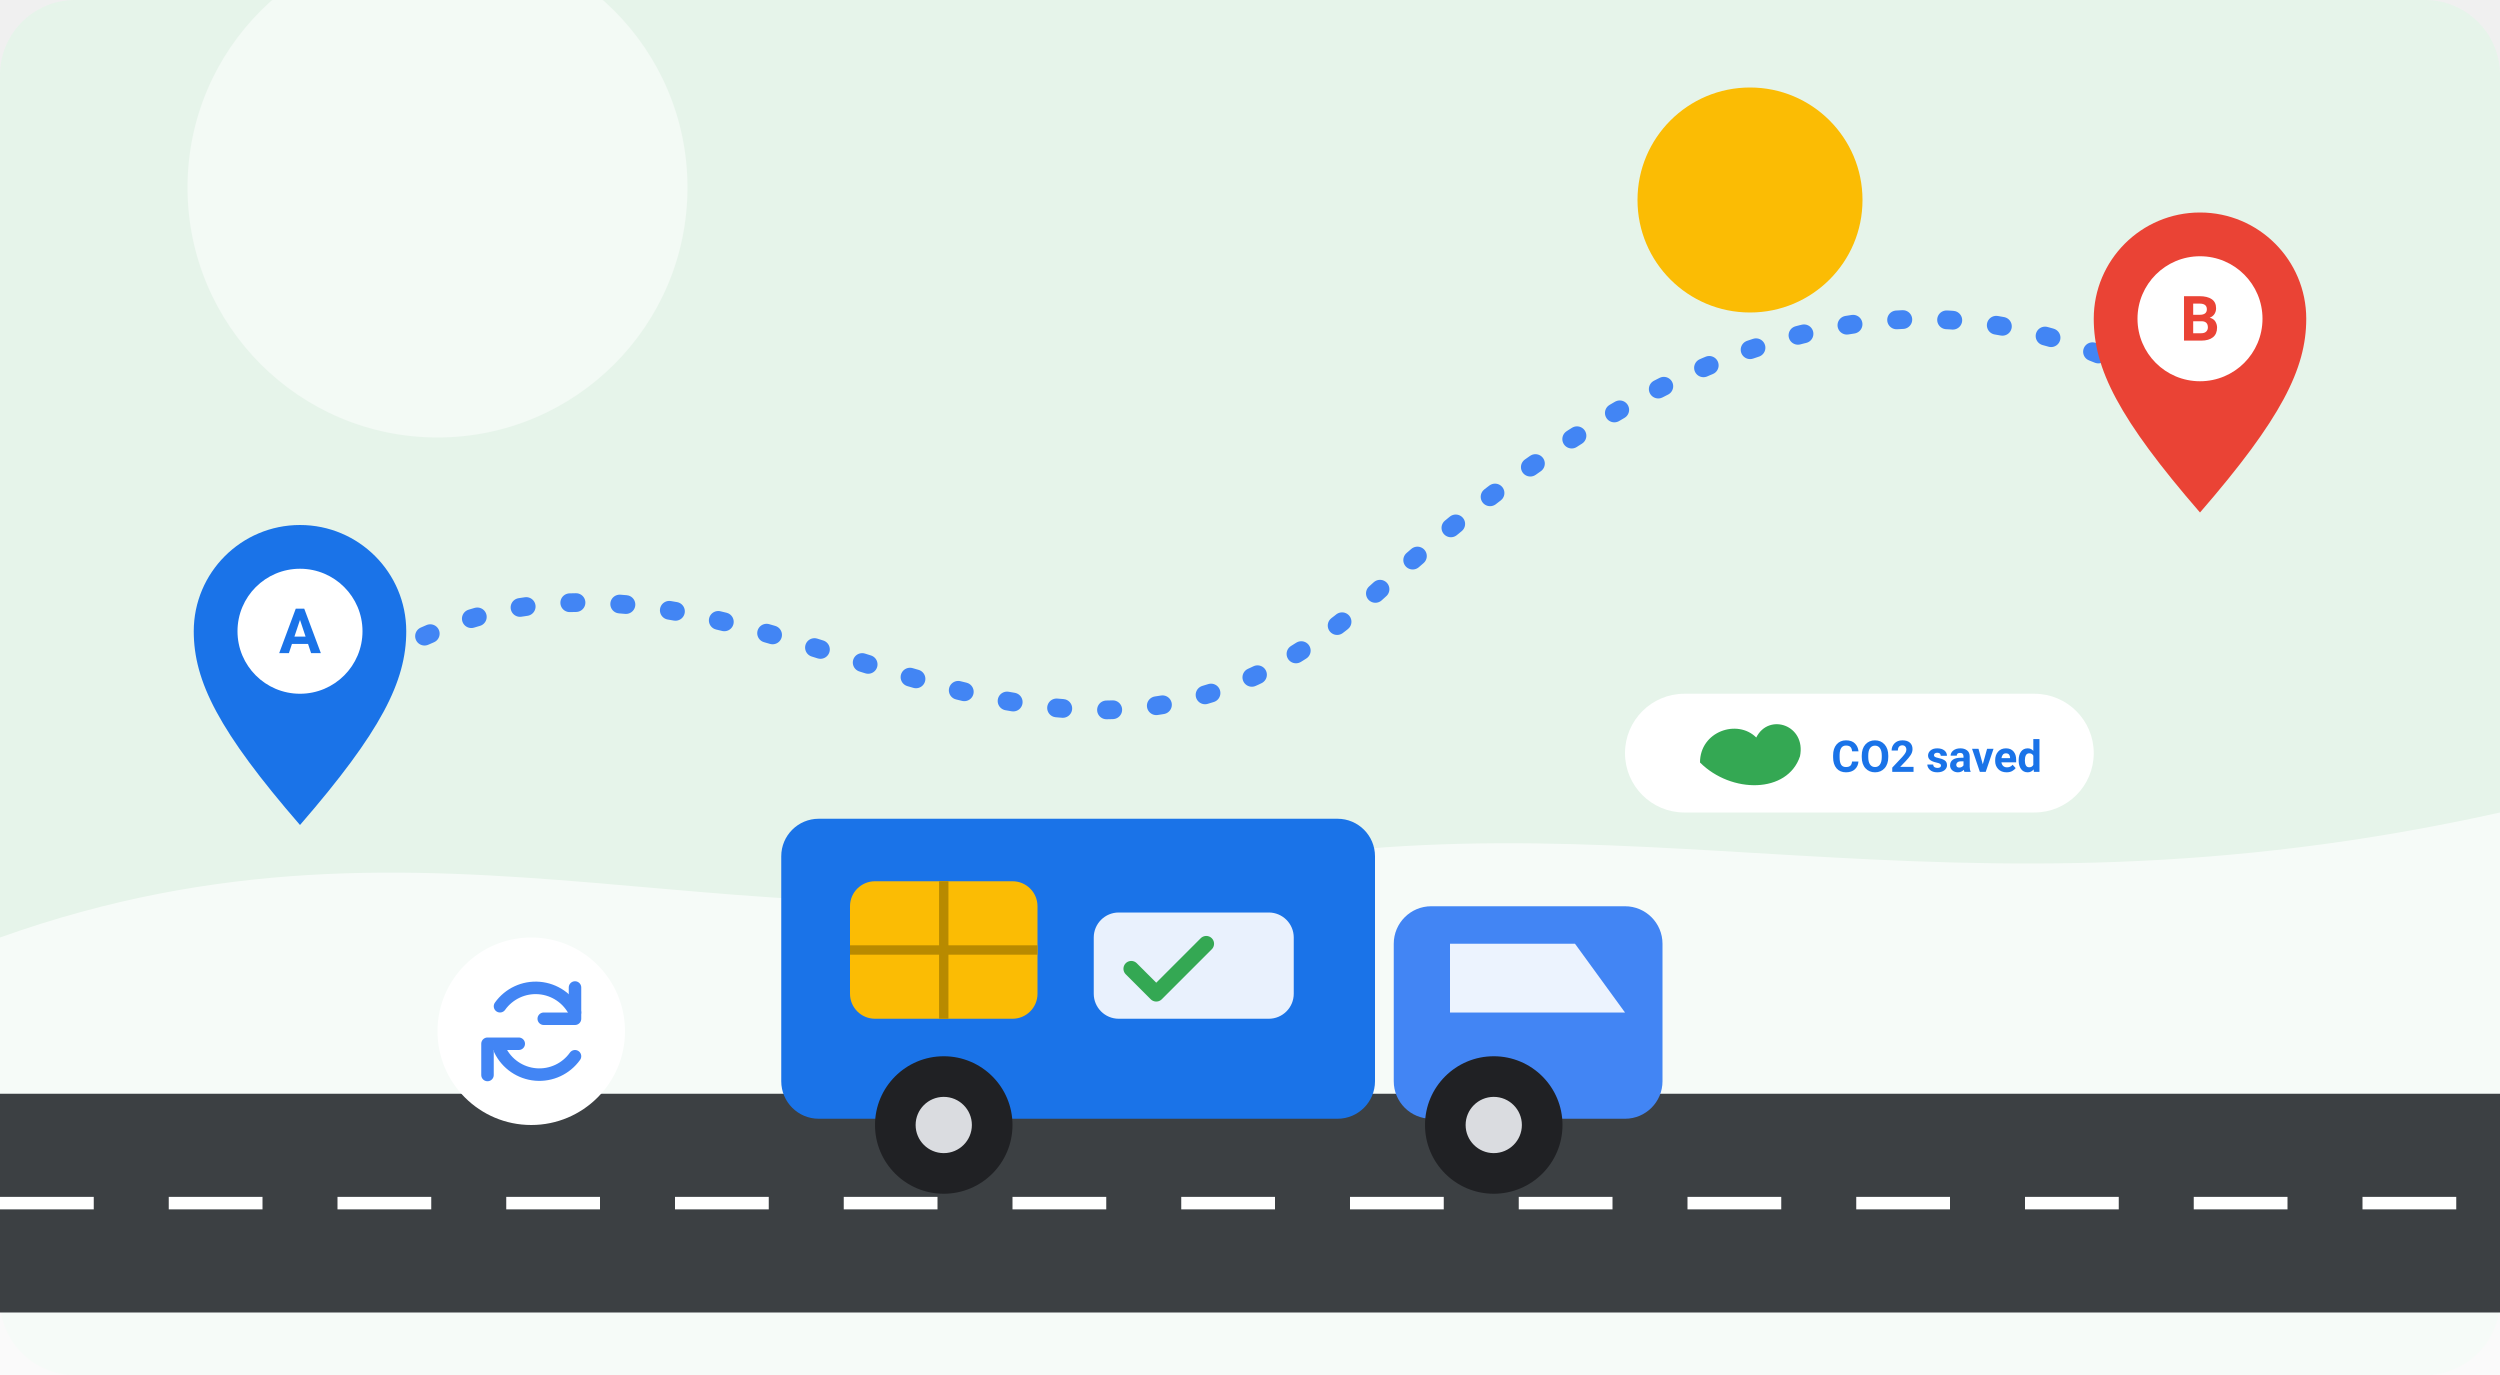
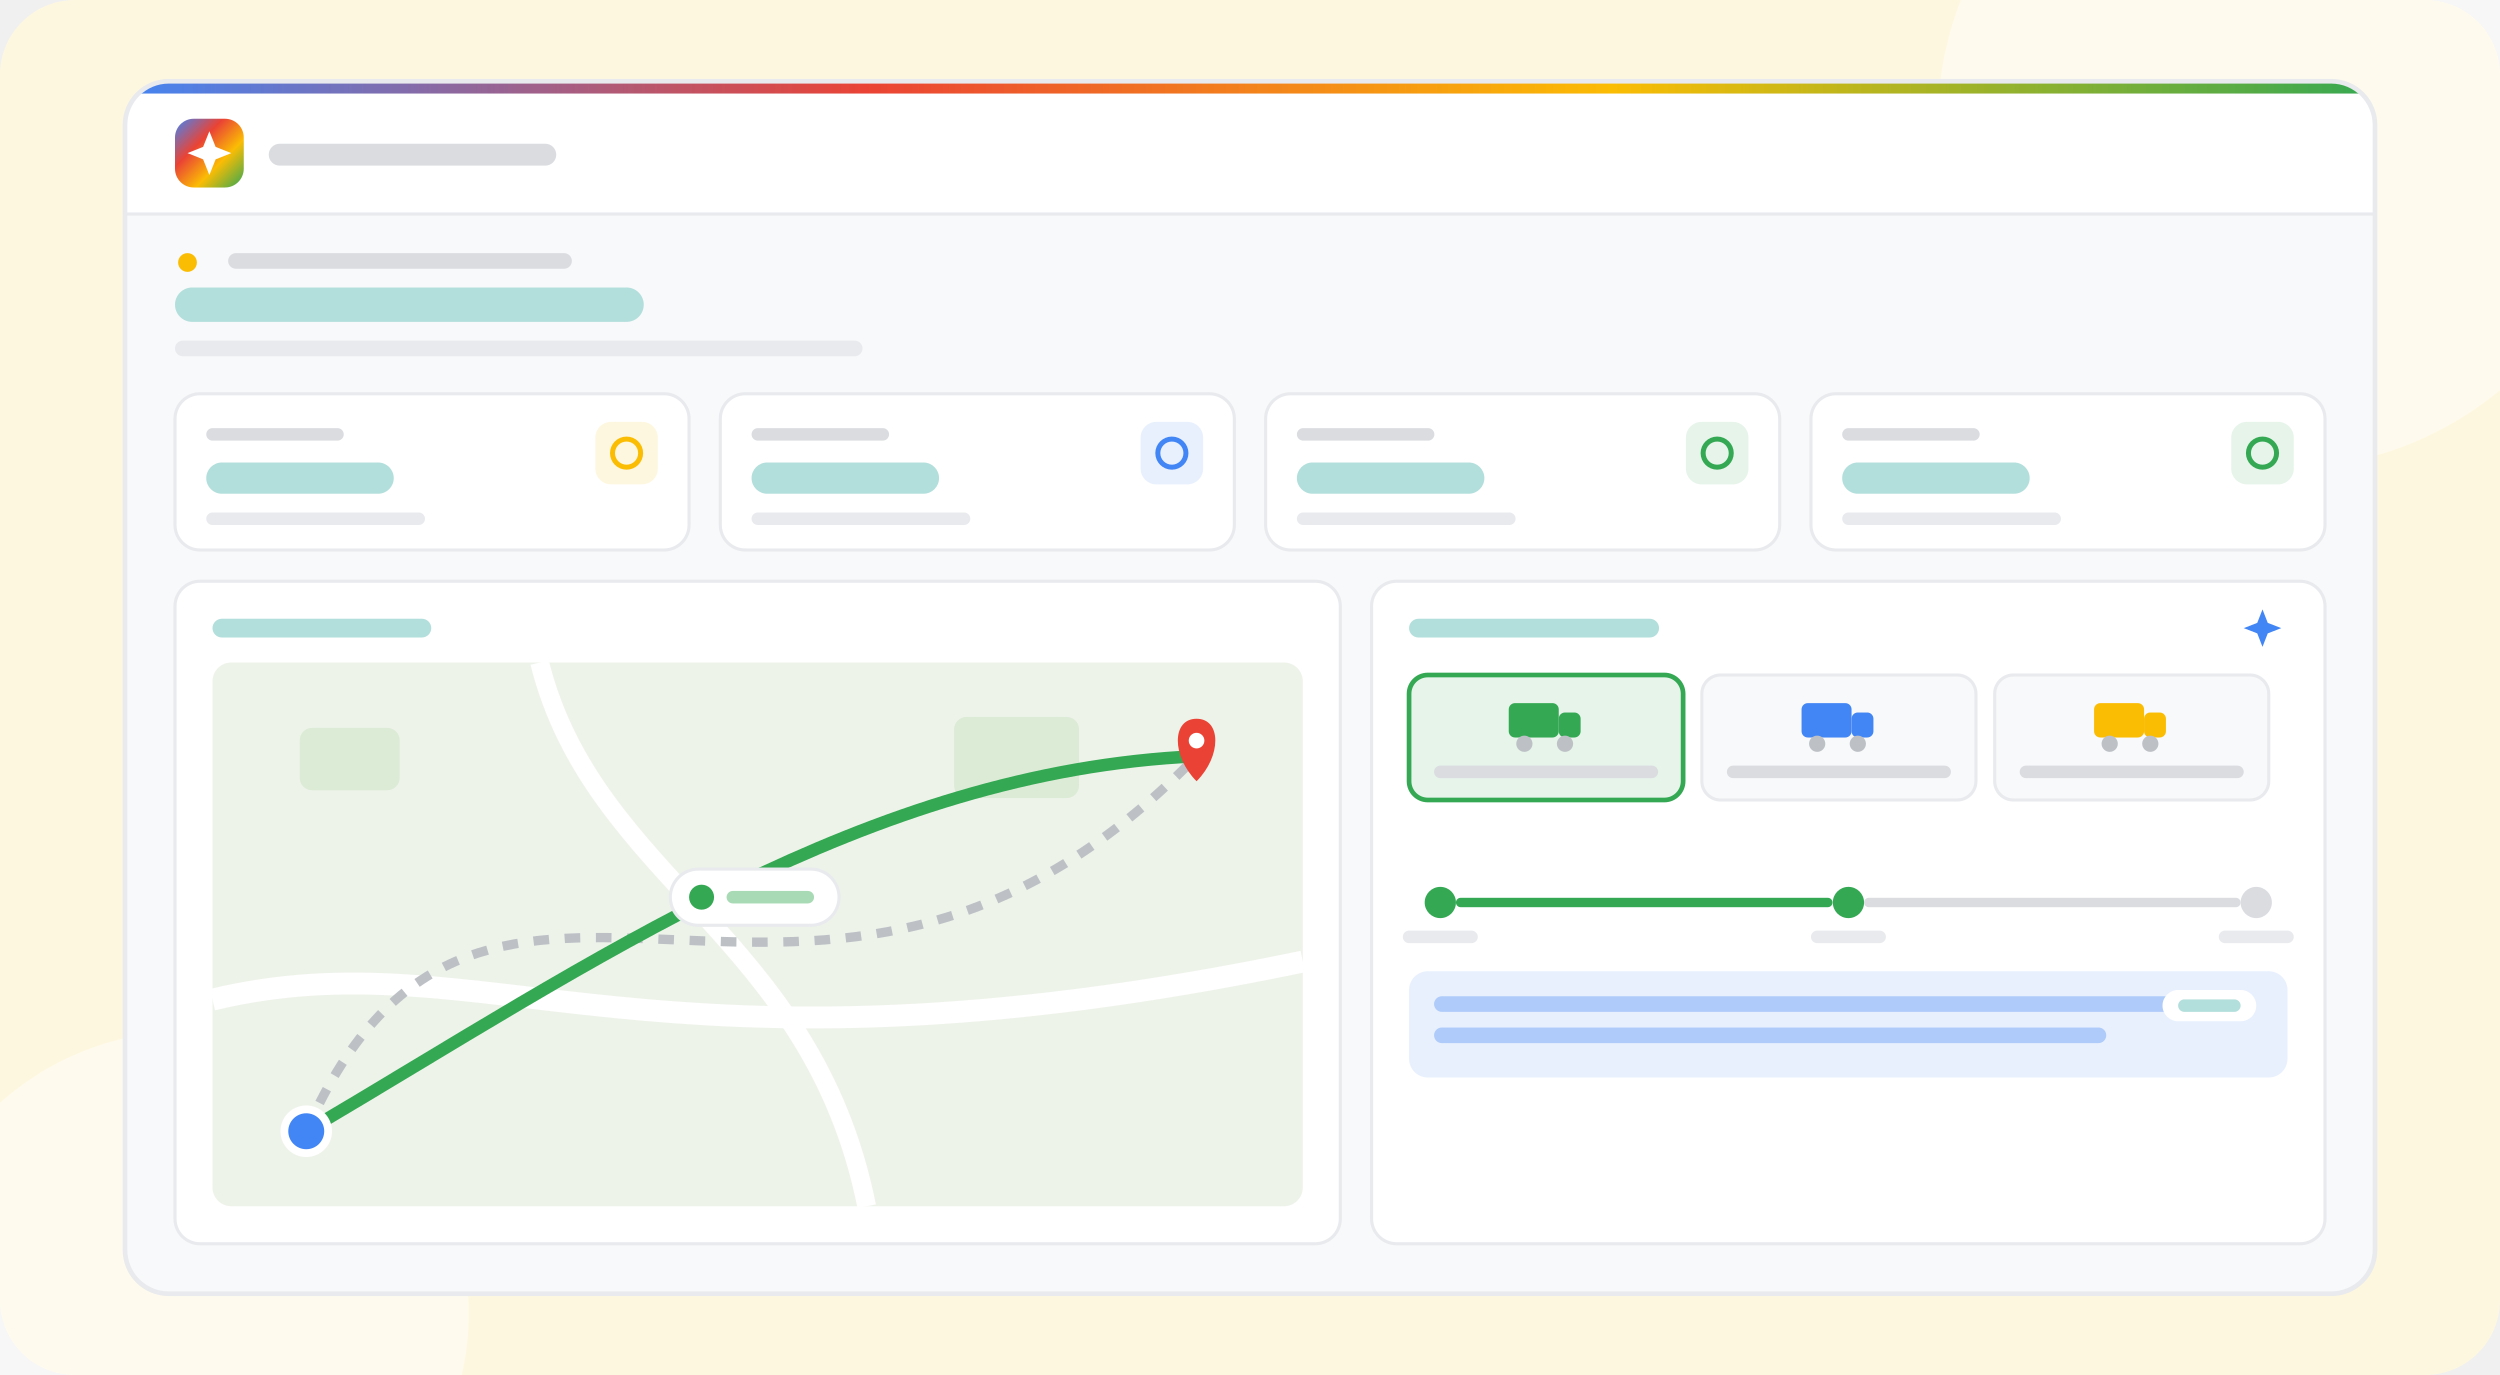
- <svg xmlns="http://www.w3.org/2000/svg" viewBox="0 0 800 440" width="800" height="440" font-family="Google Sans, Roboto, Arial, sans-serif" role="img">
-   <rect width="800" height="440" rx="24" fill="#E6F4EA" />
-   <circle cx="560" cy="64" r="36" fill="#FBBC04" />
-   <circle cx="140" cy="60" r="80" fill="#fff" opacity="0.5" />
-   <path d="M0,300 C140,250 240,310 380,280 C520,250 620,300 800,260 V440 H0z" fill="#fff" opacity="0.65" />
-   <path d="M96,230 C220,120 320,300 440,190 S640,90 704,130" fill="none" stroke="#4285F4" stroke-width="6" stroke-dasharray="2 14" stroke-linecap="round" />
-   <path d="M96,264 c-26,-30 -34,-46 -34,-62 a34,34 0 1 1 68,0 c0,16 -8,32 -34,62z" fill="#1A73E8" />
-   <circle cx="96" cy="202" r="20" fill="#fff" />
-   <text x="96" y="209" font-size="20" font-weight="700" fill="#1A73E8" text-anchor="middle">A</text>
-   <path d="M704,164 c-26,-30 -34,-46 -34,-62 a34,34 0 1 1 68,0 c0,16 -8,32 -34,62z" fill="#EA4335" />
-   <circle cx="704" cy="102" r="20" fill="#fff" />
-   <text x="704" y="109" font-size="20" font-weight="700" fill="#EA4335" text-anchor="middle">B</text>
-   <rect x="0" y="350" width="800" height="70" fill="#3C4043" />
-   <path d="M0,385 h800" stroke="#fff" stroke-width="4" stroke-dasharray="30 24" />
-   <g transform="translate(250 262)">
-     <rect x="0" y="0" width="190" height="96" rx="12" fill="#1A73E8" />
-     <rect x="196" y="28" width="86" height="68" rx="12" fill="#4285F4" />
-     <path d="M214,40 h40 l16,22 h-56z" fill="#fff" opacity="0.9" />
-     <circle cx="52" cy="98" r="22" fill="#202124" />
-     <circle cx="52" cy="98" r="9" fill="#DADCE0" />
-     <circle cx="228" cy="98" r="22" fill="#202124" />
-     <circle cx="228" cy="98" r="9" fill="#DADCE0" />
-     <rect x="22" y="20" width="60" height="44" rx="8" fill="#FBBC04" />
-     <path d="M52,20 v44 M22,42 h60" stroke="#B88A00" stroke-width="3" />
-     <rect x="100" y="30" width="64" height="34" rx="8" fill="#fff" opacity="0.9" />
-     <path d="M112,48 l8,8 l16,-16" fill="none" stroke="#34A853" stroke-width="5" stroke-linecap="round" stroke-linejoin="round" />
+ <svg xmlns="http://www.w3.org/2000/svg" viewBox="0 0 800 440" width="800" height="440" role="img" aria-label="Transport as a Service in the AuraCommerce 360 console">
+   <defs>
+     <linearGradient id="band" x1="0" x2="1">
+       <stop offset="0" stop-color="#4285F4" />
+       <stop offset=".33" stop-color="#EA4335" />
+       <stop offset=".66" stop-color="#FBBC04" />
+       <stop offset="1" stop-color="#34A853" />
+     </linearGradient>
+     <linearGradient id="logo" x1="0" y1="0" x2="1" y2="1">
+       <stop offset="0" stop-color="#4285F4" />
+       <stop offset=".35" stop-color="#EA4335" />
+       <stop offset=".65" stop-color="#FBBC04" />
+       <stop offset="1" stop-color="#34A853" />
+     </linearGradient>
+     <linearGradient id="btn" x1="0" x2="1">
+       <stop offset="0" stop-color="#4285F4" />
+       <stop offset="1" stop-color="#34A853" />
+     </linearGradient>
+     <clipPath id="win">
+       <rect x="40" y="26" width="720" height="388" rx="14" />
+     </clipPath>
+     <filter id="sh" x="-10%" y="-10%" width="120%" height="140%">
+       <feDropShadow dx="0" dy="6" stdDeviation="8" flood-color="#0B1F44" flood-opacity=".18" />
+     </filter>
+   </defs>
+   <rect x="0.0" y="0.0" width="800.0" height="440.0" rx="24" fill="#FEF7E0" />
+   <circle cx="730" cy="40" r="110" fill="#fff" opacity=".45" />
+   <circle cx="60" cy="420" r="90" fill="#fff" opacity=".45" />
+   <g clip-path="url(#win)">
+     <rect x="40.0" y="26.0" width="720.0" height="388.0" rx="0" fill="#F8F9FA" />
+     <rect x="40.0" y="26.0" width="720.0" height="4.0" rx="0" fill="url(#band)" />
+     <rect x="40.0" y="30.0" width="720.0" height="38.0" rx="0" fill="#fff" />
+     <rect x="56.0" y="38.0" width="22.0" height="22.0" rx="6" fill="url(#logo)" />
+     <path d="M67,42 l2,5 5,2 -5,2 -2,5 -2,-5 -5,-2 5,-2z" fill="#fff" />
+     <rect x="86.0" y="46.0" width="92.0" height="7.0" rx="3.5" fill="#DADCE0" />
+     <rect x="40.0" y="68.0" width="720.0" height="1.0" rx="0" fill="#E8EAED" />
+     <circle cx="60.0" cy="84.0" r="3" fill="#FBBC04" />
+     <rect x="73.0" y="81.0" width="110.0" height="5.0" rx="2.5" fill="#DADCE0" />
+     <rect x="56.0" y="92.0" width="150.0" height="11.0" rx="5.5" fill="#B2DFDB" />
+     <rect x="56.0" y="109.0" width="220.0" height="5.0" rx="2.5" fill="#E8EAED" />
+     <rect x="56.0" y="126.0" width="164.5" height="50.0" rx="8" fill="#fff" stroke="#E8EAED" stroke-width="1" />
+     <rect x="66.0" y="137.0" width="44.0" height="4.0" rx="2.0" fill="#DADCE0" />
+     <rect x="66.0" y="148.0" width="60.0" height="10.0" rx="5.0" fill="#B2DFDB" />
+     <rect x="66.0" y="164.0" width="70.0" height="4.0" rx="2.0" fill="#E8EAED" />
+     <rect x="190.5" y="135.0" width="20.0" height="20.0" rx="5" fill="#FEF7E0" />
+     <circle cx="200.5" cy="145.0" r="4.5" fill="none" stroke="#FBBC04" stroke-width="1.6" />
+     <rect x="230.5" y="126.0" width="164.5" height="50.0" rx="8" fill="#fff" stroke="#E8EAED" stroke-width="1" />
+     <rect x="240.5" y="137.0" width="44.0" height="4.0" rx="2.0" fill="#DADCE0" />
+     <rect x="240.5" y="148.0" width="60.0" height="10.0" rx="5.0" fill="#B2DFDB" />
+     <rect x="240.5" y="164.0" width="70.0" height="4.0" rx="2.0" fill="#E8EAED" />
+     <rect x="365.0" y="135.0" width="20.0" height="20.0" rx="5" fill="#E8F0FE" />
+     <circle cx="375.0" cy="145.0" r="4.5" fill="none" stroke="#4285F4" stroke-width="1.6" />
+     <rect x="405.0" y="126.0" width="164.5" height="50.0" rx="8" fill="#fff" stroke="#E8EAED" stroke-width="1" />
+     <rect x="415.0" y="137.0" width="44.0" height="4.0" rx="2.0" fill="#DADCE0" />
+     <rect x="415.0" y="148.0" width="60.0" height="10.0" rx="5.0" fill="#B2DFDB" />
+     <rect x="415.0" y="164.0" width="70.0" height="4.0" rx="2.0" fill="#E8EAED" />
+     <rect x="539.5" y="135.0" width="20.0" height="20.0" rx="5" fill="#E6F4EA" />
+     <circle cx="549.5" cy="145.0" r="4.5" fill="none" stroke="#34A853" stroke-width="1.6" />
+     <rect x="579.5" y="126.0" width="164.5" height="50.0" rx="8" fill="#fff" stroke="#E8EAED" stroke-width="1" />
+     <rect x="589.5" y="137.0" width="44.0" height="4.0" rx="2.0" fill="#DADCE0" />
+     <rect x="589.5" y="148.0" width="60.0" height="10.0" rx="5.0" fill="#B2DFDB" />
+     <rect x="589.5" y="164.0" width="70.0" height="4.0" rx="2.0" fill="#E8EAED" />
+     <rect x="714.0" y="135.0" width="20.0" height="20.0" rx="5" fill="#E6F4EA" />
+     <circle cx="724.0" cy="145.0" r="4.5" fill="none" stroke="#34A853" stroke-width="1.6" />
+     <rect x="56.0" y="186.0" width="372.9" height="212.0" rx="8" fill="#fff" stroke="#E8EAED" stroke-width="1" />
+     <rect x="68.0" y="198.0" width="70.0" height="6.0" rx="3.0" fill="#B2DFDB" />
+     <rect x="68.0" y="212.0" width="348.9" height="174.0" rx="6" fill="#EEF3EA" />
+     <path d="M68,319.88 C155.225,299.0 207.56,351.2 416.9,307.7" fill="none" stroke="#fff" stroke-width="7" />
+     <path d="M172.67,212 C190.115,281.6 259.895,299.0 277.34,386" fill="none" stroke="#fff" stroke-width="6" />
+     <rect x="305.3" y="229.4" width="40.0" height="26.0" rx="4" fill="#DCEBD6" />
+     <rect x="95.9" y="232.9" width="32.0" height="20.0" rx="4" fill="#DCEBD6" />
+     <path d="M98,362 C155.225,232 259.895,368.6 382.9,242" fill="none" stroke="#BDC1C6" stroke-width="3" stroke-dasharray="5 5" />
+     <path d="M98,362 C190.115,307.7 277.34,246.8 382.9,242" fill="none" stroke="#34A853" stroke-width="4" stroke-linecap="round" />
+     <circle cx="98.0" cy="362.0" r="7" fill="#4285F4" stroke="#fff" stroke-width="2.5" />
+     <path d="M382.9,230 c-8,0 -8,12 0,20 c8,-8 8,-20 0,-20z" fill="#EA4335" />
+     <circle cx="382.9" cy="237.0" r="2.5" fill="#fff" />
+     <rect x="214.5" y="278.1" width="54.0" height="18.0" rx="9" fill="#fff" stroke="#E8EAED" stroke-width="1" />
+     <circle cx="224.5" cy="287.1" r="4" fill="#34A853" />
+     <rect x="232.5" y="285.1" width="28.0" height="4.0" rx="2.0" fill="#A8DAB5" />
+     <rect x="438.9" y="186.0" width="305.1" height="212.0" rx="8" fill="#fff" stroke="#E8EAED" stroke-width="1" />
+     <rect x="450.9" y="198.0" width="80.0" height="6.0" rx="3.0" fill="#B2DFDB" />
+     <path d="M724.0,195 l1.68,4.32 4.32,1.68 -4.32,1.68 -1.68,4.32 -1.68,-4.32 -4.32,-1.68 4.32,-1.68z" fill="#4285F4" />
+     <rect x="450.9" y="216.0" width="87.7" height="40.0" rx="6" fill="#E6F4EA" stroke="#34A853" stroke-width="1.5" />
+     <rect x="482.8" y="225.0" width="16.0" height="11.0" rx="2" fill="#34A853" />
+     <rect x="498.8" y="228.0" width="7.0" height="8.0" rx="2" fill="#34A853" />
+     <circle cx="487.8" cy="238.0" r="2.6" fill="#BDC1C6" />
+     <circle cx="500.8" cy="238.0" r="2.6" fill="#BDC1C6" />
+     <rect x="458.9" y="245.0" width="71.7" height="4.0" rx="2.0" fill="#DADCE0" />
+     <rect x="544.6" y="216.0" width="87.7" height="40.0" rx="6" fill="#F8F9FA" stroke="#E8EAED" stroke-width="1" />
+     <rect x="576.5" y="225.0" width="16.0" height="11.0" rx="2" fill="#4285F4" />
+     <rect x="592.5" y="228.0" width="7.0" height="8.0" rx="2" fill="#4285F4" />
+     <circle cx="581.5" cy="238.0" r="2.6" fill="#BDC1C6" />
+     <circle cx="594.5" cy="238.0" r="2.6" fill="#BDC1C6" />
+     <rect x="552.6" y="245.0" width="71.7" height="4.0" rx="2.0" fill="#DADCE0" />
+     <rect x="638.3" y="216.0" width="87.7" height="40.0" rx="6" fill="#F8F9FA" stroke="#E8EAED" stroke-width="1" />
+     <rect x="670.1" y="225.0" width="16.0" height="11.0" rx="2" fill="#FBBC04" />
+     <rect x="686.1" y="228.0" width="7.0" height="8.0" rx="2" fill="#FBBC04" />
+     <circle cx="675.1" cy="238.0" r="2.6" fill="#BDC1C6" />
+     <circle cx="688.1" cy="238.0" r="2.6" fill="#BDC1C6" />
+     <rect x="646.3" y="245.0" width="71.7" height="4.0" rx="2.0" fill="#DADCE0" />
+     <circle cx="460.9" cy="288.8" r="5" fill="#34A853" />
+     <rect x="465.9" y="287.3" width="120.5" height="3.0" rx="1.5" fill="#34A853" />
+     <rect x="448.9" y="297.8" width="24.0" height="4.0" rx="2.0" fill="#E8EAED" />
+     <circle cx="591.5" cy="288.8" r="5" fill="#34A853" />
+     <rect x="596.5" y="287.3" width="120.5" height="3.0" rx="1.5" fill="#DADCE0" />
+     <rect x="579.5" y="297.8" width="24.0" height="4.0" rx="2.0" fill="#E8EAED" />
+     <circle cx="722.0" cy="288.8" r="5" fill="#DADCE0" />
+     <rect x="710.0" y="297.8" width="24.0" height="4.0" rx="2.0" fill="#E8EAED" />
+     <rect x="450.9" y="310.8" width="281.1" height="34.0" rx="6" fill="#E8F0FE" />
+     <rect x="458.9" y="318.8" width="245.1" height="5.0" rx="2.5" fill="#AECBFA" />
+     <rect x="458.9" y="328.8" width="215.1" height="5.0" rx="2.5" fill="#AECBFA" />
+     <rect x="692.0" y="316.8" width="30.0" height="10.0" rx="5" fill="#fff" />
+     <rect x="697.0" y="319.8" width="20.0" height="4.0" rx="2.0" fill="#B2DFDB" />
  </g>
-   <rect x="520" y="222" width="150" height="38" rx="19" fill="#fff" />
-   <path d="M544,244 c0,-10 12,-14 18,-8 c4,-8 16,-4 14,6 c-4,12 -22,12 -32,2z" fill="#34A853" />
-   <text x="586" y="247" font-size="14" font-weight="700" fill="#1A73E8" text-anchor="start">CO2 saved</text>
-   <circle cx="170" cy="330" r="30" fill="#fff" />
-   <path d="M160,322 a14,14 0 0 1 24,2 M184,338 a14,14 0 0 1 -24,-2" fill="none" stroke="#4285F4" stroke-width="4" stroke-linecap="round" />
-   <path d="M184,316 v10 h-10 M156,344 v-10 h10" fill="none" stroke="#4285F4" stroke-width="4" stroke-linecap="round" stroke-linejoin="round" />
+   <rect x="40" y="26" width="720" height="388" rx="14" fill="none" stroke="#E8EAED" stroke-width="1.5" />
</svg>
